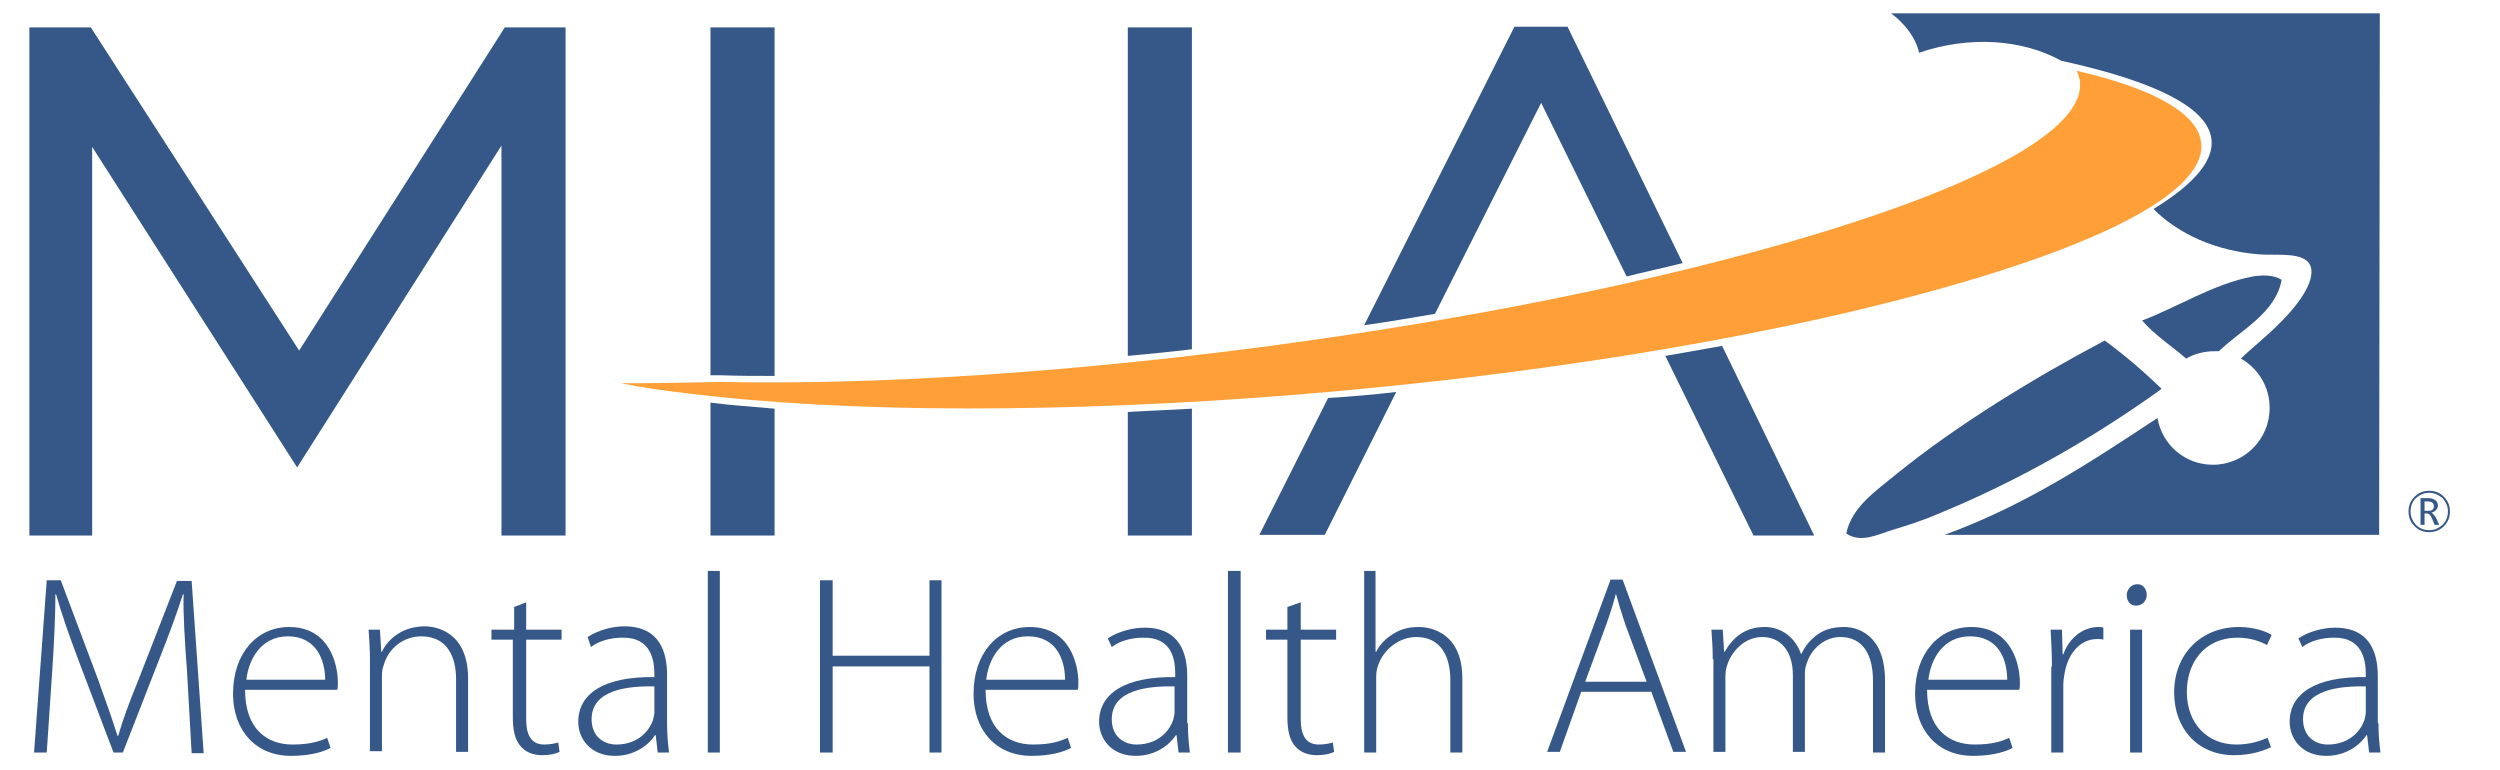
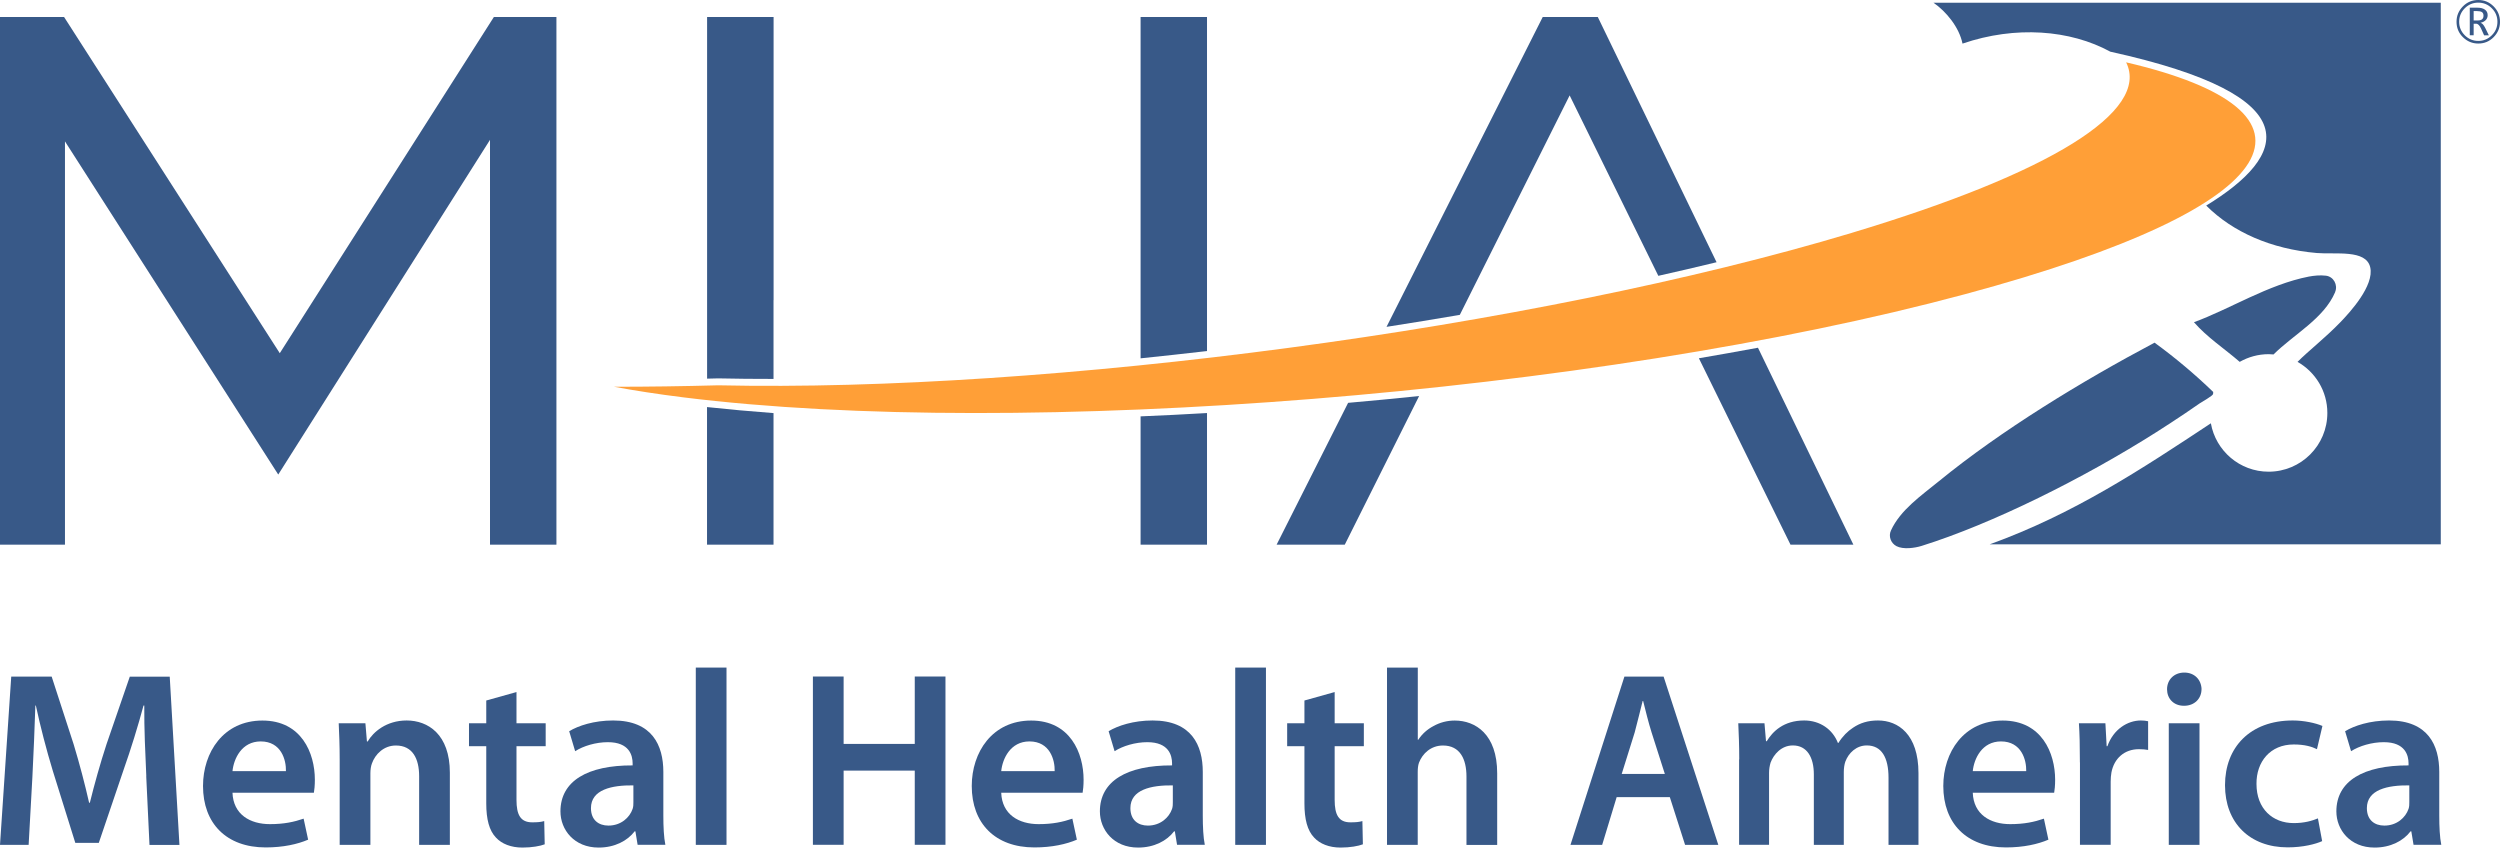
- <svg xmlns="http://www.w3.org/2000/svg" version="1.1" id="Layer_1" x="0px" y="0px" viewBox="0 0 374.4 115.2" style="enable-background:new 0 0 374.4 115.2;" xml:space="preserve">
-   <style type="text/css">
- 	.st0{fill:#365888;}
- 	.st1{fill:#FF9F37;}
- </style>
-   <path class="st0" d="M209.1,58.7l-10.7,21.4h-9.8l10.3-20.5C202.3,59.4,205.7,59.1,209.1,58.7L209.1,58.7z M257.9,51.8l13.8,28.4  h-9.1l-13.2-26.9C252.3,52.8,255.1,52.3,257.9,51.8L257.9,51.8z M234.8,4.1L252,39.4c-2.8,0.7-5.6,1.3-8.4,2l-12.8-26L214.9,47  c-3.5,0.6-7,1.2-10.6,1.7l22.5-44.7H234.8L234.8,4.1z" />
-   <path class="st0" d="M116,61.2v19h-9.6V60.3C109.5,60.7,112.7,60.9,116,61.2L116,61.2z M178.5,61.2v19h-9.6V61.7  C172.1,61.5,175.3,61.4,178.5,61.2L178.5,61.2z M116,44.9v11.4c-2.7,0-5.4,0-8-0.1l-1.6,0V4.1h9.6v32.1V44.9L116,44.9z M178.5,4.1  v48.2c-3.2,0.4-6.4,0.7-9.6,1v-8.4v-8.8V4.1H178.5L178.5,4.1z" />
-   <path class="st0" d="M28,100.4c-0.3-3.9-0.6-8.6-0.5-11.4h-0.1c-0.9,2.8-2,5.8-3.5,9.6l-5.5,14.1H17L11.8,99c-1.5-4-2.6-7.1-3.4-10  H8.3c0,3-0.2,7.5-0.5,11.8L7,112.7H5.1l1.9-25.8h2.1l5.6,14.9c1.2,3.3,2.1,5.9,2.9,8.4h0.1c0.7-2.4,1.6-4.9,3-8.3l5.8-14.9h2.2  l1.8,25.8h-1.8L28,100.4L28,100.4z" />
-   <path class="st0" d="M36.7,103.3c0,5.9,3.3,8.2,7.1,8.2c2.7,0,4.1-0.5,5.2-1l0.5,1.5c-0.7,0.4-2.6,1.2-5.9,1.2  c-5.4,0-8.7-3.9-8.7-9.3c0-6.1,3.6-10,8.4-10c6.1,0,7.3,5.7,7.3,8.3c0,0.5,0,0.8-0.1,1.1H36.7L36.7,103.3z M48.7,101.8  c0-2.6-1.1-6.5-5.6-6.5c-4.1,0-5.9,3.6-6.2,6.5H48.7L48.7,101.8z" />
-   <path class="st0" d="M55.4,98.7c0-1.7-0.1-2.9-0.2-4.4h1.7l0.2,3.3h0.1c1-2.1,3.3-3.8,6.4-3.8c1.8,0,6.5,0.9,6.5,7.8v11h-1.8v-10.9  c0-3.3-1.3-6.4-5.2-6.4c-2.7,0-4.9,1.8-5.6,4.2c-0.2,0.5-0.3,1.1-0.3,1.6v11.4h-1.8V98.7L55.4,98.7z" />
-   <path class="st0" d="M78.8,90.2v4.1h5.3v1.5h-5.3v11.9c0,2.3,0.7,3.8,2.7,3.8c1,0,1.7-0.2,2.1-0.3l0.2,1.4c-0.6,0.3-1.5,0.5-2.6,0.5  c-1.4,0-2.5-0.5-3.2-1.3c-0.9-1-1.2-2.5-1.2-4.4V95.8h-3.2v-1.5H77v-3.4L78.8,90.2L78.8,90.2z" />
-   <path class="st0" d="M99.9,108.3c0,1.5,0.1,2.9,0.3,4.4h-1.7l-0.3-2.6h-0.1c-0.9,1.4-3,3.1-6,3.1c-3.7,0-5.5-2.6-5.5-5.1  c0-4.2,3.8-6.8,11.4-6.7v-0.5c0-1.8-0.4-5.5-4.8-5.4c-1.6,0-3.4,0.4-4.7,1.4L88,95.4c1.7-1.1,3.8-1.6,5.5-1.6c5.4,0,6.4,4,6.4,7.3  V108.3L99.9,108.3z M98.1,102.8c-4.1-0.1-9.5,0.5-9.5,4.9c0,2.6,1.8,3.8,3.7,3.8c3.1,0,4.9-1.9,5.5-3.7c0.1-0.4,0.2-0.8,0.2-1.1  V102.8L98.1,102.8z" />
-   <polygon class="st0" points="106,85.5 107.8,85.5 107.8,112.7 106,112.7 106,85.5 " />
-   <path class="st0" d="M236.8,103.6l-3.2,9h-1.9l9.5-25.8h1.8l9.5,25.8h-1.9l-3.3-9H236.8L236.8,103.6z M246.6,102.1l-3.2-8.6  c-0.6-1.8-1-3.1-1.4-4.6H242c-0.4,1.5-0.8,2.8-1.4,4.5l-3.2,8.7H246.6L246.6,102.1z" />
-   <path class="st0" d="M256.5,98.7c0-1.7-0.1-2.9-0.2-4.4h1.7l0.2,3.3h0.1c1.2-2.1,3-3.7,6-3.7c2.6,0,4.6,1.7,5.4,4h0.1  c0.5-1.1,1.2-1.9,1.9-2.5c1.2-1,2.5-1.5,4.5-1.5c1.8,0,6.1,1,6.1,8v10.8h-1.8V102c0-4.1-1.6-6.6-4.9-6.6c-2.3,0-4.2,1.7-4.9,3.6  c-0.2,0.5-0.4,1.1-0.4,1.8v11.8h-1.8v-11.5c0-3.3-1.6-5.7-4.6-5.7c-2.5,0-4.5,2-5.2,4.1c-0.2,0.5-0.3,1.1-0.3,1.8v11.3h-1.8V98.7  L256.5,98.7z" />
-   <path class="st0" d="M288.6,103.3c0,5.9,3.3,8.2,7.1,8.2c2.7,0,4.1-0.5,5.2-1l0.5,1.5c-0.7,0.4-2.6,1.2-5.9,1.2  c-5.4,0-8.7-3.9-8.7-9.3c0-6.1,3.6-10,8.4-10c6.1,0,7.3,5.7,7.3,8.3c0,0.5,0,0.8-0.1,1.1H288.6L288.6,103.3z M300.6,101.8  c0-2.6-1-6.5-5.6-6.5c-4.1,0-5.9,3.6-6.2,6.5H300.6L300.6,101.8z" />
-   <path class="st0" d="M307.3,99.8c0-1.8-0.1-3.8-0.2-5.5h1.7l0.1,3.7h0.1c0.8-2.3,2.8-4.1,5.3-4.1c0.2,0,0.5,0,0.7,0.1v1.8  c-0.3-0.1-0.5-0.1-0.9-0.1c-2.6,0-4.4,2.2-4.9,5.1c-0.1,0.5-0.2,1.2-0.2,1.8v10.1h-1.8V99.8L307.3,99.8z" />
-   <path class="st0" d="M321.5,89.1c0,0.8-0.6,1.6-1.6,1.6c-0.9,0-1.4-0.7-1.4-1.6c0-0.8,0.7-1.6,1.5-1.6  C320.9,87.4,321.5,88.2,321.5,89.1L321.5,89.1z M319,112.7V94.3h1.8v18.4H319L319,112.7z" />
-   <path class="st0" d="M340.1,111.9c-0.8,0.4-2.8,1.2-5.5,1.2c-5.4,0-9-3.9-9-9.4c0-5.8,4.1-9.8,9.7-9.8c2.3,0,4.2,0.7,4.9,1.2  l-0.7,1.5c-0.9-0.5-2.4-1.1-4.4-1.1c-5,0-7.6,3.8-7.6,8.1c0,4.8,3.1,7.9,7.4,7.9c2.2,0,3.7-0.6,4.7-1L340.1,111.9L340.1,111.9z" />
-   <path class="st0" d="M356.2,108.3c0,1.5,0.1,2.9,0.3,4.4h-1.7l-0.3-2.6h-0.1c-0.9,1.4-3,3.1-6,3.1c-3.7,0-5.5-2.6-5.5-5.1  c0-4.2,3.8-6.8,11.4-6.7v-0.5c0-1.8-0.4-5.5-4.8-5.4c-1.6,0-3.4,0.4-4.7,1.4l-0.6-1.3c1.7-1.1,3.8-1.6,5.5-1.6c5.4,0,6.4,4,6.4,7.3  V108.3L356.2,108.3z M354.4,102.8c-4.1-0.1-9.5,0.5-9.5,4.9c0,2.6,1.8,3.8,3.7,3.8c3.1,0,4.9-1.9,5.5-3.7c0.1-0.4,0.2-0.8,0.2-1.1  V102.8L354.4,102.8z" />
-   <polygon class="st0" points="124.7,86.9 124.7,98.2 139.2,98.2 139.2,86.9 141,86.9 141,112.7 139.2,112.7 139.2,99.8 124.7,99.8   124.7,112.7 122.8,112.7 122.8,86.9 124.7,86.9 " />
-   <path class="st0" d="M147.6,103.3c0,5.9,3.3,8.2,7.1,8.2c2.7,0,4.1-0.5,5.2-1l0.5,1.5c-0.7,0.4-2.6,1.2-5.9,1.2  c-5.4,0-8.7-3.9-8.7-9.3c0-6.1,3.6-10,8.4-10c6.1,0,7.3,5.7,7.3,8.3c0,0.5,0,0.8-0.1,1.1H147.6L147.6,103.3z M159.5,101.8  c0-2.6-1-6.5-5.6-6.5c-4.1,0-5.9,3.6-6.2,6.5H159.5L159.5,101.8z" />
-   <path class="st0" d="M177.9,108.3c0,1.5,0.1,2.9,0.3,4.4h-1.7l-0.3-2.6h-0.1c-0.9,1.4-3,3.1-6,3.1c-3.7,0-5.5-2.6-5.5-5.1  c0-4.2,3.8-6.8,11.4-6.7v-0.5c0-1.8-0.3-5.5-4.8-5.4c-1.6,0-3.4,0.4-4.7,1.4l-0.6-1.3c1.7-1.1,3.8-1.6,5.5-1.6c5.4,0,6.4,4,6.4,7.3  V108.3L177.9,108.3z M176,102.8c-4.1-0.1-9.5,0.5-9.5,4.9c0,2.6,1.8,3.8,3.7,3.8c3.1,0,4.9-1.9,5.5-3.7c0.1-0.4,0.2-0.8,0.2-1.1  V102.8L176,102.8z" />
-   <polygon class="st0" points="183.9,85.5 185.8,85.5 185.8,112.7 183.9,112.7 183.9,85.5 " />
-   <path class="st0" d="M194.8,90.2v4.1h5.3v1.5h-5.3v11.9c0,2.3,0.7,3.8,2.7,3.8c1,0,1.7-0.2,2.1-0.3l0.2,1.4  c-0.6,0.3-1.5,0.5-2.6,0.5c-1.4,0-2.5-0.5-3.2-1.3c-0.9-1-1.2-2.5-1.2-4.4V95.8h-3.2v-1.5h3.2v-3.4L194.8,90.2L194.8,90.2z" />
-   <path class="st0" d="M204.2,85.5h1.8v12.1h0.1c0.5-1,1.4-2,2.6-2.7c1.1-0.7,2.3-1,3.8-1c1.8,0,6.5,0.9,6.5,7.7v11.1h-1.8v-10.9  c0-3.3-1.3-6.4-5.1-6.4c-2.6,0-4.9,1.9-5.7,4.2c-0.2,0.5-0.3,1.1-0.3,1.8v11.3h-1.8V85.5L204.2,85.5z" />
-   <polygon class="st0" points="4.4,80.2 4.4,4.1 13.6,4.1 44.8,52.5 75.6,4.1 84.7,4.1 84.7,80.2 75.1,80.2 75.1,21.8 44.5,70   13.8,22 13.8,80.2 4.4,80.2 " />
-   <g>
-     <path class="st0" d="M363.8,79.7c-0.9,0-1.6-0.3-2.2-0.9c-0.6-0.6-0.9-1.3-0.9-2.2c0-0.9,0.3-1.6,0.9-2.2c0.6-0.6,1.3-0.9,2.2-0.9   c0.9,0,1.6,0.3,2.2,0.9c0.6,0.6,0.9,1.3,0.9,2.2c0,0.9-0.3,1.6-0.9,2.2C365.4,79.4,364.6,79.7,363.8,79.7z M363.8,73.8   c-0.8,0-1.4,0.3-2,0.8c-0.5,0.5-0.8,1.2-0.8,2s0.3,1.4,0.8,2c0.5,0.5,1.2,0.8,2,0.8s1.4-0.3,2-0.8c0.5-0.5,0.8-1.2,0.8-2   s-0.3-1.4-0.8-2C365.2,74.1,364.5,73.8,363.8,73.8z M365.3,78.6h-0.7l-0.4-1c-0.2-0.5-0.5-0.7-0.7-0.7h-0.4v1.7h-0.6v-4h1.1   c0.5,0,0.8,0.1,1.1,0.3c0.3,0.2,0.4,0.5,0.4,0.8c0,0.3-0.1,0.5-0.3,0.7s-0.4,0.3-0.7,0.4v0c0.2,0,0.4,0.3,0.7,0.7L365.3,78.6z    M363.1,75.1v1.4h0.6c0.5,0,0.8-0.2,0.8-0.7c0-0.2-0.1-0.4-0.2-0.5c-0.1-0.1-0.4-0.2-0.7-0.2H363.1z" />
-   </g>
-   <g>
-     <path class="st0" d="M323.7,58.2c-2.7-2.6-5.5-5-8.5-7.2C304.6,56.6,293,63.7,284,71c-3,2.5-6.7,4.9-7.5,8.9   c2.2,1.5,4.8,0.1,6.8-0.5c2.3-0.7,4.5-1.4,6.6-2.3c12.3-5,23.7-11.6,33.6-18.7C323.6,58.3,323.6,58.3,323.7,58.2z" />
-     <path class="st0" d="M341.7,41.9c-1.3-0.8-3-0.7-4.3-0.5c-5.9,1.1-11.5,4.7-16.6,6.6c1.9,2.2,4.4,3.8,6.6,5.7   c1.2-0.7,2.7-1.1,4.2-1.1c0.2,0,0.5,0,0.7,0C335.6,49.4,340.8,46.9,341.7,41.9z" />
-     <path class="st0" d="M356.4,2l-73.2,0c1.8,1.3,3.7,3.5,4.2,5.9c7.6-2.6,15.5-2,21.3,1.2c29.2,6.4,25.6,15,13.8,22.2   c3.8,3.8,9.4,6.3,15.9,6.8c2.7,0.2,7.1-0.5,7.7,2c0.6,2.6-2.9,6.5-4.3,7.9c-2.2,2.3-4.6,4.1-6.2,5.7c2.6,1.5,4.3,4.2,4.3,7.4   c0,4.7-3.8,8.5-8.5,8.5c-4.2,0-7.6-3-8.3-7c-10,6.6-19.8,13.1-31.9,17.5h65.1v-0.5L356.4,2z" />
-   </g>
-   <g>
-     <path class="st1" d="M271.5,35.2c-46.1,13.9-115.9,23-163.5,22c-5.1,0.1-10.1,0.2-15,0.2c3,0.6,6.3,1.1,9.9,1.5   C151.8,65,234.6,58.4,287.8,44c47.9-12.9,53.4-26.4,23.2-33.4C314.5,17.7,300.1,26.6,271.5,35.2L271.5,35.2z" />
-   </g>
+ <svg xmlns="http://www.w3.org/2000/svg" id="Layer_1" viewBox="0 0 360.56 122.24">
+   <defs>
+     <style>.cls-1{fill:#385988;}.cls-1,.cls-2{stroke-width:0px;}.cls-2{fill:#ff9f37;}</style>
+   </defs>
+   <path class="cls-1" d="m204.67,57.12l-10.72,21.43h-9.83l10.31-20.45c3.42-.3,6.83-.63,10.24-.98h0Zm48.87-6.97l13.76,28.4h-9.07l-13.21-26.88c2.88-.49,5.72-1,8.53-1.52h0ZM230.44,2.45l17.13,35.37c-2.75.67-5.55,1.32-8.4,1.96l-12.79-26.02-15.84,31.65c-3.5.6-7.03,1.18-10.57,1.73L222.5,2.45h7.93Z" />
+   <path class="cls-1" d="m111.56,59.58v18.97h-9.59v-19.84c3.08.33,6.28.62,9.59.87h0Zm62.52,0v18.97h-9.58v-18.5c3.17-.13,6.37-.29,9.58-.48h0Zm-62.52-16.3v11.37c-2.73,0-5.39-.02-7.99-.08l-1.59.04V2.45h9.59v40.84h0ZM174.08,2.45v48.18c-3.2.37-6.4.72-9.58,1.05V2.45h9.58Z" />
+   <polygon class="cls-1" points="0 78.55 0 2.45 9.24 2.45 40.35 50.94 71.23 2.45 80.25 2.45 80.25 78.55 70.67 78.55 70.67 20.17 40.13 68.44 9.37 20.39 9.37 78.55 0 78.55 0 78.55" />
+   <path class="cls-1" d="m319.2,56.53c-2.64-2.55-5.46-4.92-8.46-7.11-10.53,5.58-22.14,12.66-31.1,19.98-2.54,2.07-5.56,4.14-6.92,7.11-.39.84-.01,1.84.8,2.26.97.5,2.61.28,3.63-.04,10.2-3.19,23.36-9.75,33.86-16.41,1.4-.89,2.78-1.79,4.16-2.72.7-.47,1.4-.95,2.1-1.44.27-.19,1.89-1.07,1.91-1.35l.02-.28Z" />
+   <path class="cls-1" d="m336.78,42.12c.43-1.03-.22-2.23-1.33-2.36-.85-.1-1.71-.01-2.46.13-5.86,1.14-11.46,4.72-16.57,6.58,1.91,2.2,4.4,3.81,6.6,5.72,1.23-.7,2.66-1.11,4.18-1.11.24,0,.47.02.7.04,2.89-2.89,7.26-5.15,8.89-9Z" />
+   <path class="cls-1" d="m352.01.39h-73.16c1.83,1.26,3.72,3.55,4.19,5.9,7.65-2.62,15.54-1.99,21.31,1.16,29.19,6.44,25.56,15.02,13.84,22.2,3.82,3.82,9.37,6.27,15.93,6.84,2.72.23,7.11-.55,7.72,2.05.62,2.65-2.93,6.51-4.31,7.94-2.22,2.29-4.57,4.1-6.17,5.71,2.57,1.46,4.3,4.21,4.3,7.37,0,4.68-3.79,8.47-8.47,8.47-4.17,0-7.63-3.02-8.33-6.98-9.95,6.58-19.76,13.08-31.91,17.46h65.07V.39Z" />
+   <path class="cls-2" d="m267.09,33.58c-46.07,13.85-115.93,23.04-163.52,21.99-5.09.14-10.11.21-15.01.21,3.02.56,6.32,1.07,9.92,1.52,48.89,6.11,131.71-.54,184.92-14.87,47.87-12.89,53.41-26.41,23.24-33.44,3.48,7.07-10.93,15.98-39.56,24.59h0Z" />
+   <path class="cls-1" d="m21.1,111.94c-.14-3.13-.32-6.91-.29-10.19h-.11c-.79,2.95-1.8,6.23-2.88,9.29l-3.57,10.52h-3.39l-3.24-10.37c-.94-3.1-1.8-6.41-2.45-9.44h-.07c-.11,3.17-.25,7.02-.43,10.34l-.54,9.76H0l1.62-24.27h5.83l3.17,9.76c.86,2.84,1.62,5.73,2.23,8.43h.11c.65-2.63,1.48-5.62,2.41-8.46l3.35-9.72h5.76l1.4,24.27h-4.32l-.47-9.9Z" />
+   <path class="cls-1" d="m33.53,114.32c.11,3.17,2.56,4.54,5.4,4.54,2.05,0,3.49-.32,4.86-.79l.65,3.03c-1.51.65-3.6,1.12-6.12,1.12-5.69,0-9.04-3.49-9.04-8.86,0-4.86,2.95-9.44,8.57-9.44s7.56,4.68,7.56,8.54c0,.83-.07,1.48-.14,1.87h-11.74Zm7.71-3.1c.04-1.62-.68-4.29-3.64-4.29-2.74,0-3.89,2.49-4.07,4.29h7.71Z" />
+   <path class="cls-1" d="m48.99,109.53c0-2.02-.07-3.71-.14-5.22h3.85l.22,2.63h.11c.79-1.37,2.7-3.03,5.62-3.03,3.06,0,6.23,1.98,6.23,7.53v10.41h-4.43v-9.9c0-2.52-.94-4.43-3.35-4.43-1.76,0-2.99,1.26-3.46,2.59-.14.36-.22.9-.22,1.4v10.34h-4.43v-12.32Z" />
+   <path class="cls-1" d="m74.49,99.81v4.5h4.21v3.31h-4.21v7.74c0,2.16.58,3.24,2.27,3.24.79,0,1.22-.04,1.73-.18l.07,3.35c-.65.25-1.84.47-3.21.47-1.66,0-2.99-.54-3.82-1.44-.97-1.01-1.4-2.63-1.4-4.93v-8.25h-2.49v-3.31h2.49v-3.28l4.36-1.22Z" />
+   <path class="cls-1" d="m95.67,117.63c0,1.58.07,3.13.29,4.21h-4l-.32-1.94h-.11c-1.04,1.37-2.88,2.34-5.19,2.34-3.53,0-5.51-2.56-5.51-5.22,0-4.39,3.93-6.66,10.41-6.63v-.29c0-1.15-.47-3.06-3.57-3.06-1.73,0-3.53.54-4.72,1.3l-.86-2.88c1.3-.79,3.57-1.55,6.34-1.55,5.62,0,7.24,3.57,7.24,7.42v6.3Zm-4.32-4.36c-3.13-.04-6.12.61-6.12,3.28,0,1.73,1.12,2.52,2.52,2.52,1.8,0,3.06-1.15,3.49-2.41.11-.32.11-.65.11-.97v-2.41Z" />
+   <path class="cls-1" d="m100.35,96.28h4.43v25.57h-4.43v-25.57Z" />
+   <path class="cls-1" d="m121.67,97.57v9.72h10.26v-9.72h4.43v24.27h-4.43v-10.7h-10.26v10.7h-4.43v-24.27h4.43Z" />
+   <path class="cls-1" d="m144.4,114.32c.11,3.17,2.56,4.54,5.4,4.54,2.05,0,3.49-.32,4.86-.79l.65,3.03c-1.51.65-3.6,1.12-6.12,1.12-5.69,0-9.04-3.49-9.04-8.86,0-4.86,2.95-9.44,8.57-9.44s7.56,4.68,7.56,8.54c0,.83-.07,1.48-.14,1.87h-11.74Zm7.71-3.1c.04-1.62-.68-4.29-3.64-4.29-2.74,0-3.89,2.49-4.07,4.29h7.71Z" />
+   <path class="cls-1" d="m173.47,117.63c0,1.58.07,3.13.29,4.21h-4l-.32-1.94h-.11c-1.04,1.37-2.88,2.34-5.19,2.34-3.53,0-5.51-2.56-5.51-5.22,0-4.39,3.93-6.66,10.41-6.63v-.29c0-1.15-.47-3.06-3.57-3.06-1.73,0-3.53.54-4.72,1.3l-.86-2.88c1.3-.79,3.57-1.55,6.34-1.55,5.62,0,7.24,3.57,7.24,7.42v6.3Zm-4.32-4.36c-3.13-.04-6.12.61-6.12,3.28,0,1.73,1.12,2.52,2.52,2.52,1.8,0,3.06-1.15,3.49-2.41.11-.32.11-.65.11-.97v-2.41Z" />
+   <path class="cls-1" d="m178.15,96.28h4.43v25.57h-4.43v-25.57Z" />
+   <path class="cls-1" d="m192.49,99.81v4.5h4.21v3.31h-4.21v7.74c0,2.16.58,3.24,2.27,3.24.79,0,1.22-.04,1.73-.18l.07,3.35c-.65.25-1.84.47-3.21.47-1.66,0-2.99-.54-3.82-1.44-.97-1.01-1.4-2.63-1.4-4.93v-8.25h-2.49v-3.31h2.49v-3.28l4.36-1.22Z" />
+   <path class="cls-1" d="m200.05,96.28h4.43v10.41h.07c.54-.83,1.3-1.51,2.2-1.98.9-.5,1.94-.79,3.06-.79,2.99,0,6.12,1.98,6.12,7.6v10.34h-4.43v-9.87c0-2.52-.94-4.47-3.39-4.47-1.73,0-2.95,1.15-3.46,2.48-.14.4-.18.86-.18,1.33v10.52h-4.43v-25.57Z" />
+   <path class="cls-1" d="m233.16,114.97l-2.09,6.88h-4.57l7.78-24.27h5.65l7.89,24.27h-4.79l-2.2-6.88h-7.67Zm6.95-3.35l-1.91-5.98c-.47-1.48-.86-3.13-1.22-4.54h-.07c-.36,1.4-.76,3.1-1.15,4.54l-1.87,5.98h6.23Z" />
+   <path class="cls-1" d="m250.84,109.53c0-2.02-.07-3.71-.14-5.22h3.78l.22,2.59h.11c.83-1.37,2.41-2.99,5.4-2.99,2.3,0,4.11,1.3,4.86,3.24h.07c.61-.97,1.33-1.69,2.12-2.2,1.01-.68,2.13-1.04,3.6-1.04,2.88,0,5.83,1.98,5.83,7.6v10.34h-4.32v-9.69c0-2.92-1.01-4.65-3.13-4.65-1.51,0-2.63,1.08-3.1,2.34-.14.4-.22.97-.22,1.48v10.52h-4.32v-10.16c0-2.45-.97-4.18-3.03-4.18-1.66,0-2.77,1.3-3.21,2.48-.14.47-.22.97-.22,1.48v10.37h-4.32v-12.32Z" />
+   <path class="cls-1" d="m284.52,114.32c.11,3.17,2.56,4.54,5.4,4.54,2.05,0,3.49-.32,4.86-.79l.65,3.03c-1.51.65-3.6,1.12-6.12,1.12-5.69,0-9.04-3.49-9.04-8.86,0-4.86,2.95-9.44,8.57-9.44s7.56,4.68,7.56,8.54c0,.83-.07,1.48-.14,1.87h-11.74Zm7.71-3.1c.04-1.62-.68-4.29-3.64-4.29-2.74,0-3.89,2.49-4.07,4.29h7.71Z" />
+   <path class="cls-1" d="m299.97,109.96c0-2.38-.04-4.1-.14-5.65h3.82l.18,3.31h.11c.86-2.45,2.92-3.71,4.83-3.71.43,0,.68.04,1.04.11v4.14c-.4-.07-.79-.11-1.33-.11-2.09,0-3.57,1.33-3.96,3.35-.07.4-.11.86-.11,1.33v9.11h-4.43v-11.89Z" />
+   <path class="cls-1" d="m317.51,99.41c0,1.3-.97,2.38-2.52,2.38s-2.45-1.08-2.45-2.38c0-1.37,1.01-2.41,2.49-2.41s2.45,1.04,2.49,2.41Zm-4.72,22.44v-17.54h4.43v17.54h-4.43Z" />
+   <path class="cls-1" d="m334.91,121.31c-.94.43-2.77.9-4.97.9-5.47,0-9.04-3.53-9.04-8.97s3.6-9.33,9.76-9.33c1.62,0,3.28.36,4.29.79l-.79,3.35c-.72-.36-1.76-.68-3.35-.68-3.39,0-5.4,2.49-5.37,5.69,0,3.6,2.34,5.65,5.37,5.65,1.51,0,2.63-.32,3.49-.68l.61,3.28Z" />
+   <path class="cls-1" d="m351.8,117.63c0,1.58.07,3.13.29,4.21h-4l-.32-1.94h-.11c-1.04,1.37-2.88,2.34-5.19,2.34-3.53,0-5.51-2.56-5.51-5.22,0-4.39,3.93-6.66,10.41-6.63v-.29c0-1.15-.47-3.06-3.57-3.06-1.73,0-3.53.54-4.72,1.3l-.86-2.88c1.3-.79,3.57-1.55,6.34-1.55,5.62,0,7.24,3.57,7.24,7.42v6.3Zm-4.32-4.36c-3.13-.04-6.12.61-6.12,3.28,0,1.73,1.12,2.52,2.52,2.52,1.8,0,3.06-1.15,3.49-2.41.11-.32.11-.65.11-.97v-2.41Z" />
+   <path class="cls-1" d="m357.43,6.28c-.87,0-1.6-.31-2.22-.92s-.92-1.35-.92-2.22.31-1.6.92-2.22,1.35-.92,2.22-.92,1.6.31,2.21.92.92,1.35.92,2.22-.31,1.6-.92,2.22-1.35.92-2.21.92Zm0-5.9c-.76,0-1.41.27-1.95.81s-.81,1.19-.81,1.95.27,1.41.81,1.95,1.19.81,1.95.81,1.41-.27,1.95-.81.81-1.19.81-1.95-.27-1.41-.81-1.95-1.19-.81-1.95-.81Zm1.52,4.72h-.68l-.43-.96c-.22-.48-.46-.72-.71-.72h-.37v1.67h-.56V1.11h1.12c.46,0,.82.1,1.08.29s.38.46.38.79c0,.27-.09.51-.27.7s-.42.32-.74.39v.02c.22.05.44.29.66.73l.52,1.06h0Zm-2.19-3.51v1.36h.6c.55,0,.82-.23.82-.68,0-.24-.07-.42-.22-.52s-.38-.15-.7-.15h-.5Z" />
</svg>
